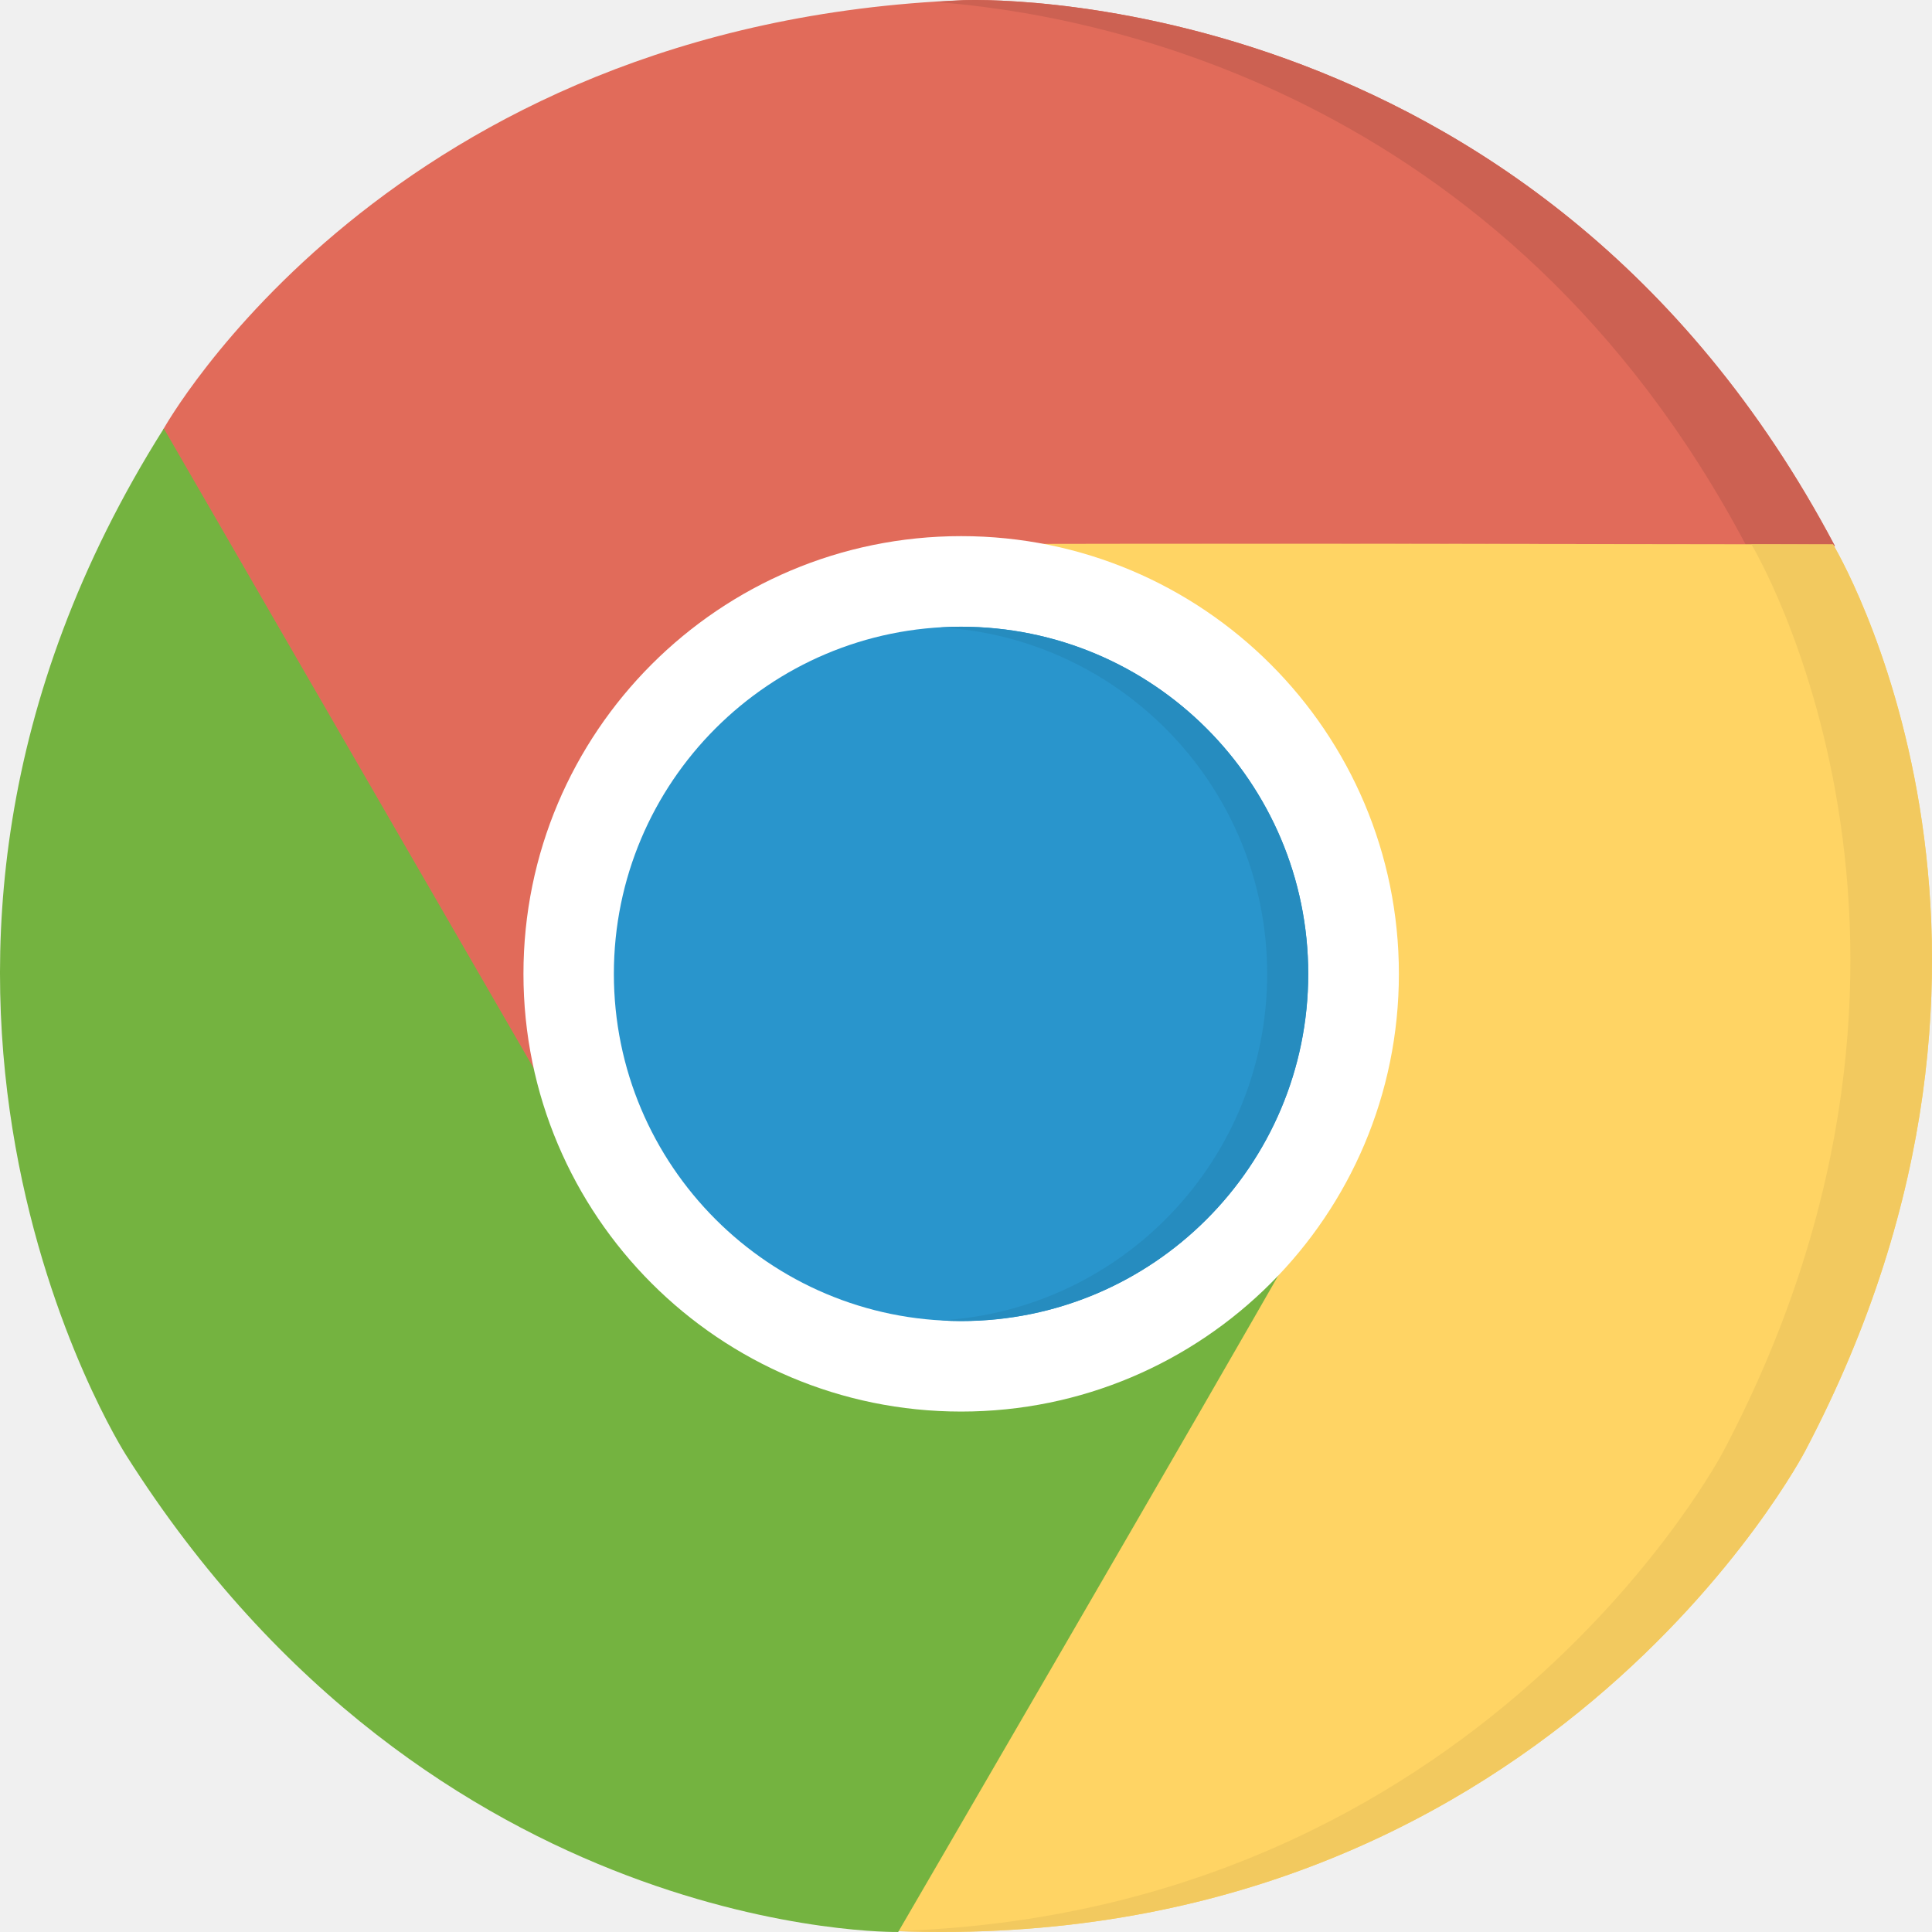
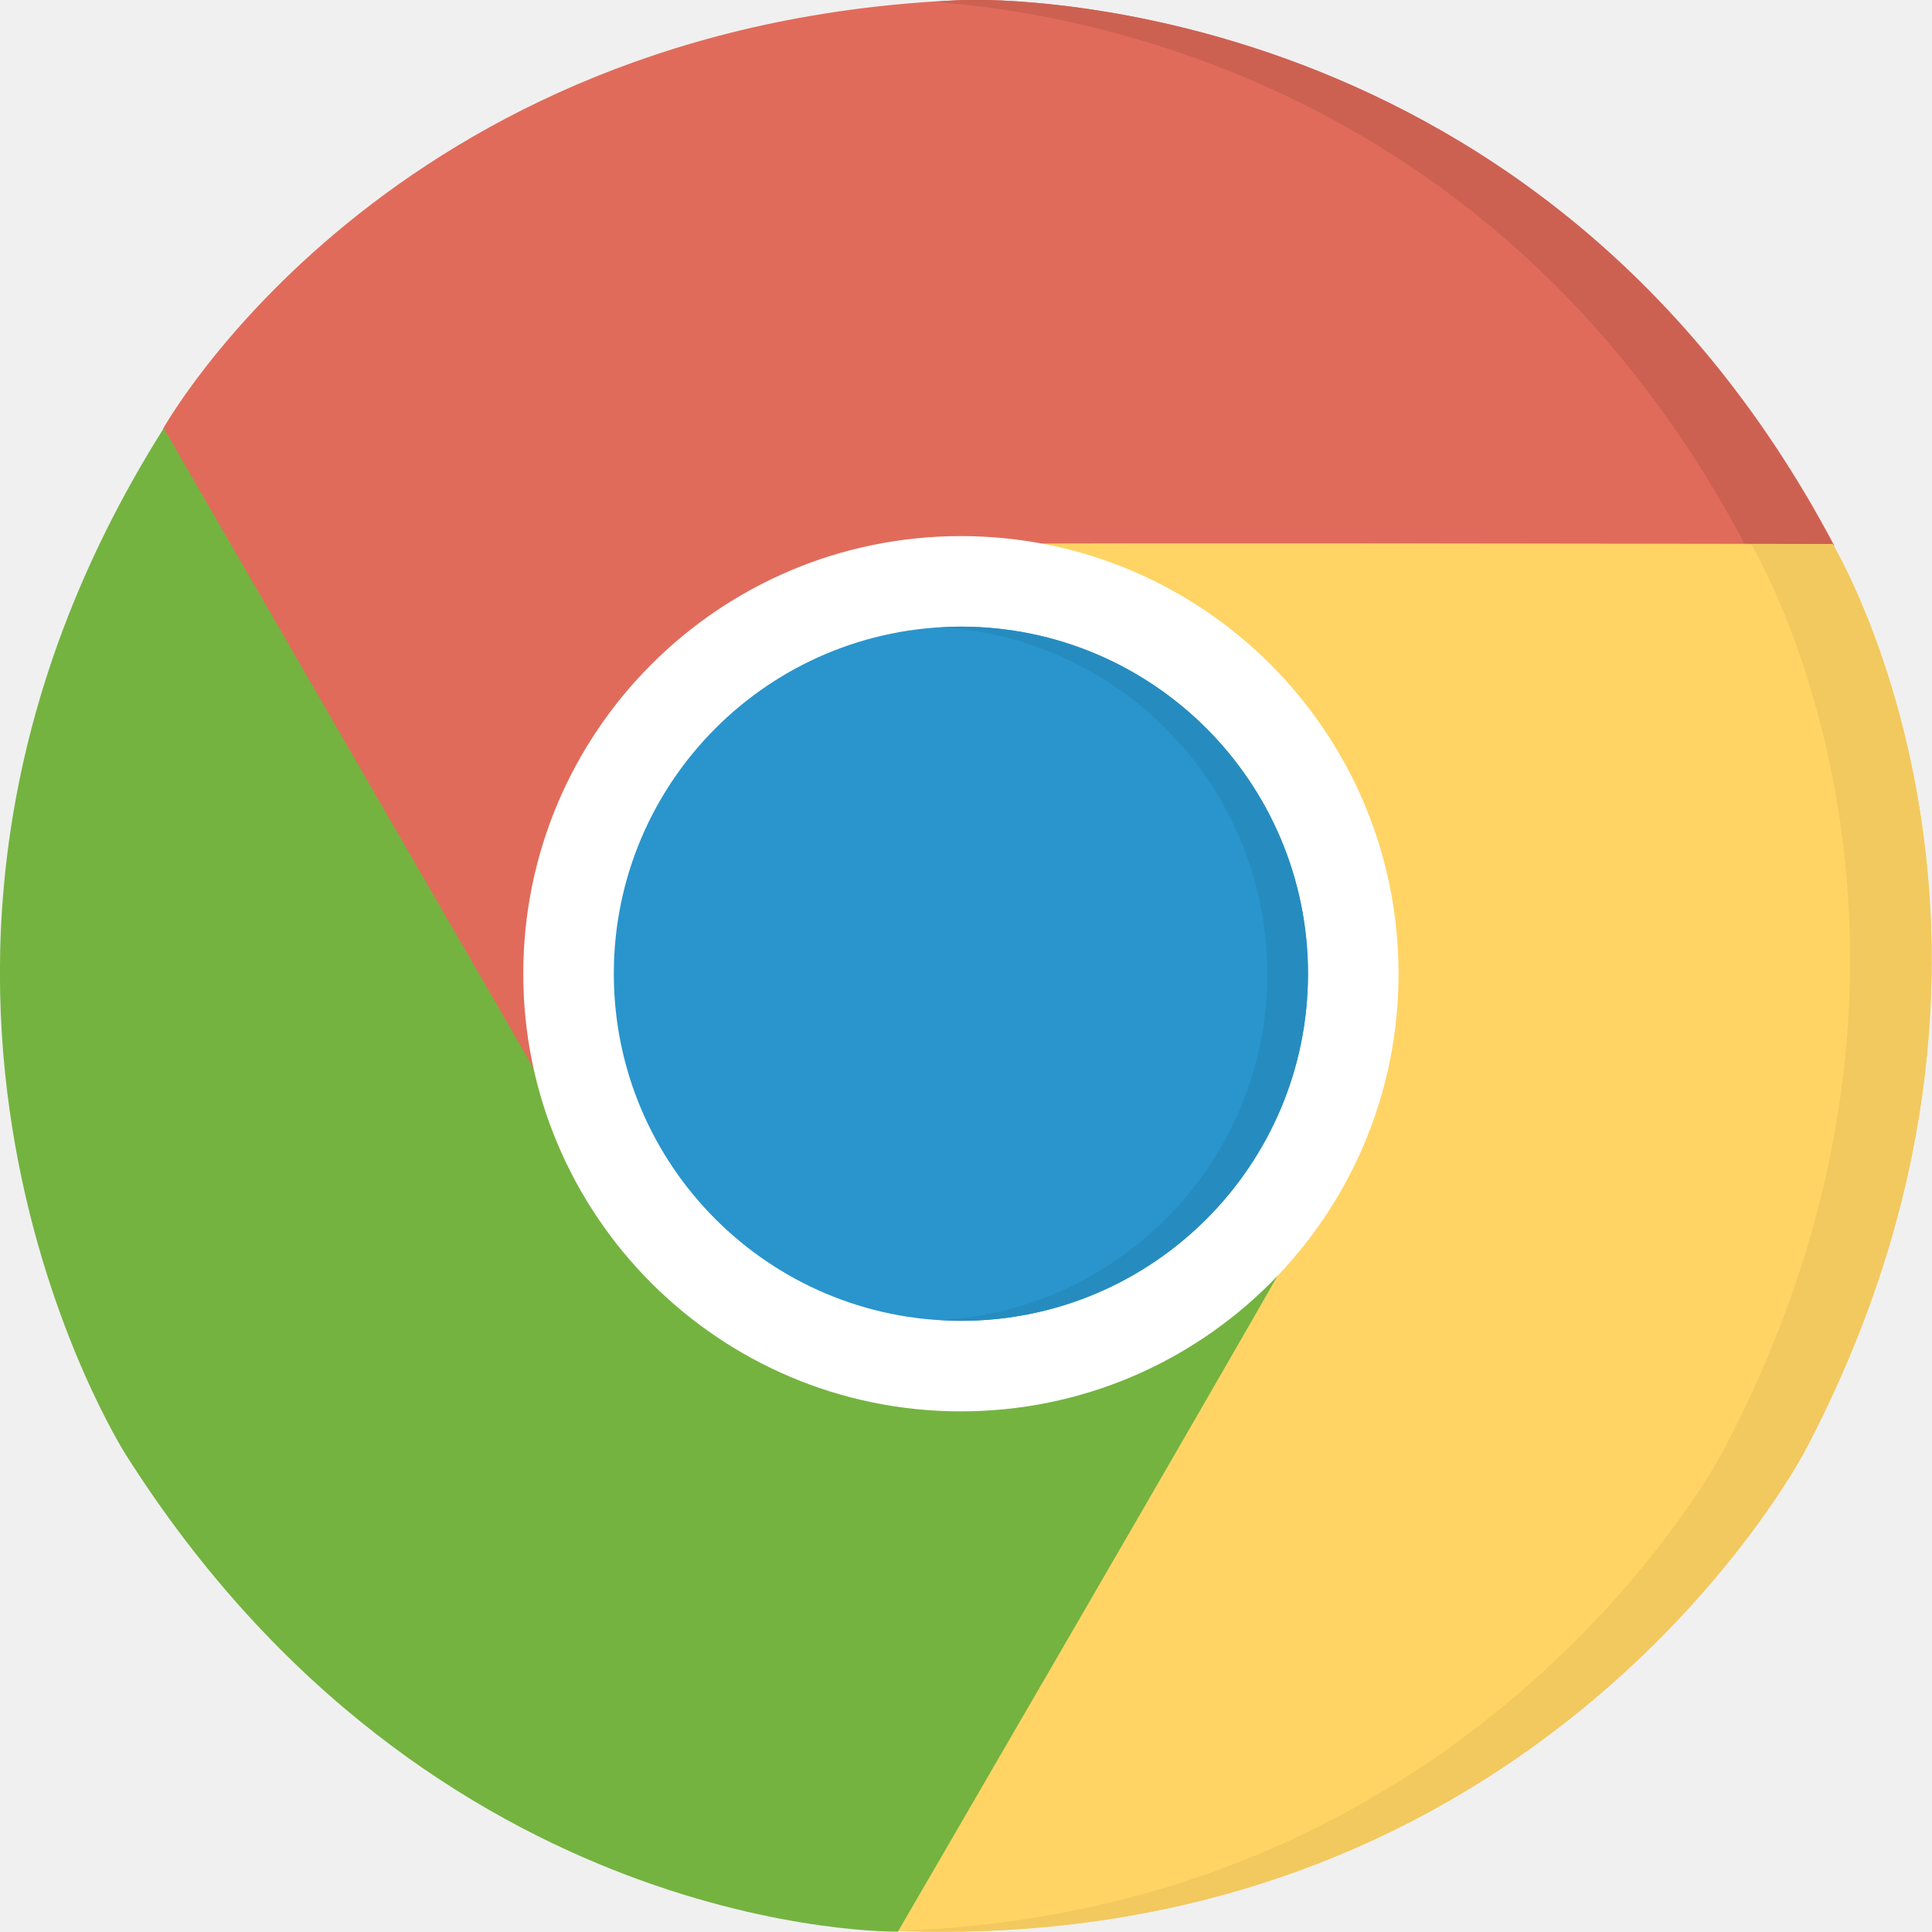
- <svg xmlns="http://www.w3.org/2000/svg" version="1.1" id="Layer_1" x="0px" y="0px" viewBox="0 0 512.001 512.001" style="enable-background:new 0 0 512.001 512.001;" xml:space="preserve">
-   <path style="fill:#E16B5A;" d="M255.333,0.048c0,0,150.936-6.78,230.932,144.636c-42.26,0-243.764,0-243.764,0  s-46.036-1.512-85.28,54.244c-11.32,23.352-23.392,47.46-9.808,94.916C127.793,260.704,43.265,113.8,43.265,113.8  S102.889,6.072,255.333,0.048z" />
-   <path style="fill:#CC6152;" d="M255.333,0.048c-2.604,0.104-5.116,0.308-7.668,0.468c40.752,2.968,150.852,22.468,215.148,144.168  c9.928,0,18.016,0,23.444,0C406.265-6.736,255.333,0.048,255.333,0.048z" />
-   <path style="fill:#FFD464;" d="M478.409,384.488c0,0-69.6,133.852-240.968,127.268c21.14-36.524,121.912-210.704,121.912-210.704  s24.328-39.044-4.4-100.844c-14.604-21.464-58.844-43.96-106.812-55.952c38.576-0.384,237.644,0.024,237.644,0.024  S549.417,249.7,478.409,384.488z" />
-   <path style="fill:#F2C95F;" d="M485.781,144.284c0,0-101.54-0.208-173.636-0.184c69.164,0.016,152.012,0.184,152.012,0.184  s63.636,105.416-7.372,240.204c0,0-63.776,122.416-219.348,127.268l0,0c171.368,6.584,240.972-127.268,240.972-127.268  C549.417,249.7,485.781,144.284,485.781,144.284z" />
-   <path style="fill:#74B340;" d="M33.333,385.504c0,0-81.324-127.104,10.08-271.952c21.124,36.54,121.84,210.752,121.84,210.752  s21.696,40.552,89.684,46.616c25.916-1.888,52.876-3.492,87.264-38.952c-18.96,33.532-104.172,180.028-104.172,180.028  S114.757,514.292,33.333,385.504z" />
-   <circle style="fill:#FFFFFF;" cx="254.721" cy="258.08" r="116" />
-   <circle style="fill:#2995CC;" cx="254.681" cy="258.08" r="92" />
-   <path style="fill:#268CBF;" d="M254.705,166.1c-1.832,0-3.644,0.068-5.444,0.172c48.272,2.82,86.552,42.848,86.552,91.824  c0,48.984-38.28,89.016-86.552,91.836c1.804,0.1,3.616,0.172,5.444,0.172c50.804,0,92-41.196,92-92.008  C346.705,207.292,305.509,166.1,254.705,166.1z" />
-   <g>
- </g>
-   <g>
- </g>
-   <g>
- </g>
-   <g>
- </g>
-   <g>
- </g>
-   <g>
- </g>
-   <g>
- </g>
-   <g>
- </g>
-   <g>
- </g>
-   <g>
- </g>
-   <g>
- </g>
-   <g>
- </g>
-   <g>
- </g>
-   <g>
- </g>
-   <g>
- </g>
+ <svg xmlns="http://www.w3.org/2000/svg" version="1.1" id="Layer_1" x="0px" y="0px" viewBox="0 0 512 512.1" style="enable-background:new 0 0 512 512.1;" xml:space="preserve">
+   <path style="fill:#E16B5A;" d="M255.3,0c0,0,150.9-6.8,230.9,144.6c-42.3,0-243.8,0-243.8,0s-46-1.5-85.3,54.2  c-11.3,23.4-23.4,47.5-9.8,94.9c-19.6-33.1-104.1-180-104.1-180S102.9,6.1,255.3,0z" />
+   <path style="fill:#CC6152;" d="M255.3,0c-2.6,0.1-5.1,0.3-7.7,0.5c40.8,3,150.9,22.5,215.1,144.2c9.9,0,18,0,23.4,0  C406.3-6.7,255.3,0,255.3,0z" />
+   <path style="fill:#FFD464;" d="M478.4,384.5c0,0-69.6,133.9-241,127.3c21.2-36.6,122-210.8,122-210.8s24.3-39-4.4-100.8  c-14.6-21.5-58.8-44-106.8-56c38.6-0.4,237.6,0,237.6,0S549.4,249.7,478.4,384.5z" />
+   <path style="fill:#F2C95F;" d="M485.8,144.3c0,0-101.5-0.2-173.6-0.2c69.2,0,152,0.2,152,0.2s63.6,105.4-7.4,240.2  c0,0-63.8,122.4-219.3,127.3l0,0c171.4,6.6,241-127.3,241-127.3C549.4,249.7,485.8,144.3,485.8,144.3z" />
+   <path style="fill:#74B340;" d="M33.3,385.5c0,0-81.3-127.1,10.1-272C64.5,150,165.2,324.3,165.2,324.3s21.7,40.6,89.7,46.6  c25.9-1.9,52.9-3.5,87.3-39C323.2,365.5,238,512,238,512S114.8,514.3,33.3,385.5z" />
+   <circle style="fill:#FFFFFF;" cx="254.7" cy="258.1" r="116" />
+   <circle style="fill:#2995CC;" cx="254.7" cy="258.1" r="92" />
+   <path style="fill:#268CBF;" d="M254.7,166.1c-1.8,0-3.6,0.1-5.4,0.2c48.3,2.8,86.6,42.8,86.6,91.8s-38.3,89-86.6,91.8  c1.8,0.1,3.6,0.2,5.4,0.2c50.8,0,92-41.2,92-92C346.7,207.3,305.5,166.1,254.7,166.1z" />
</svg>
